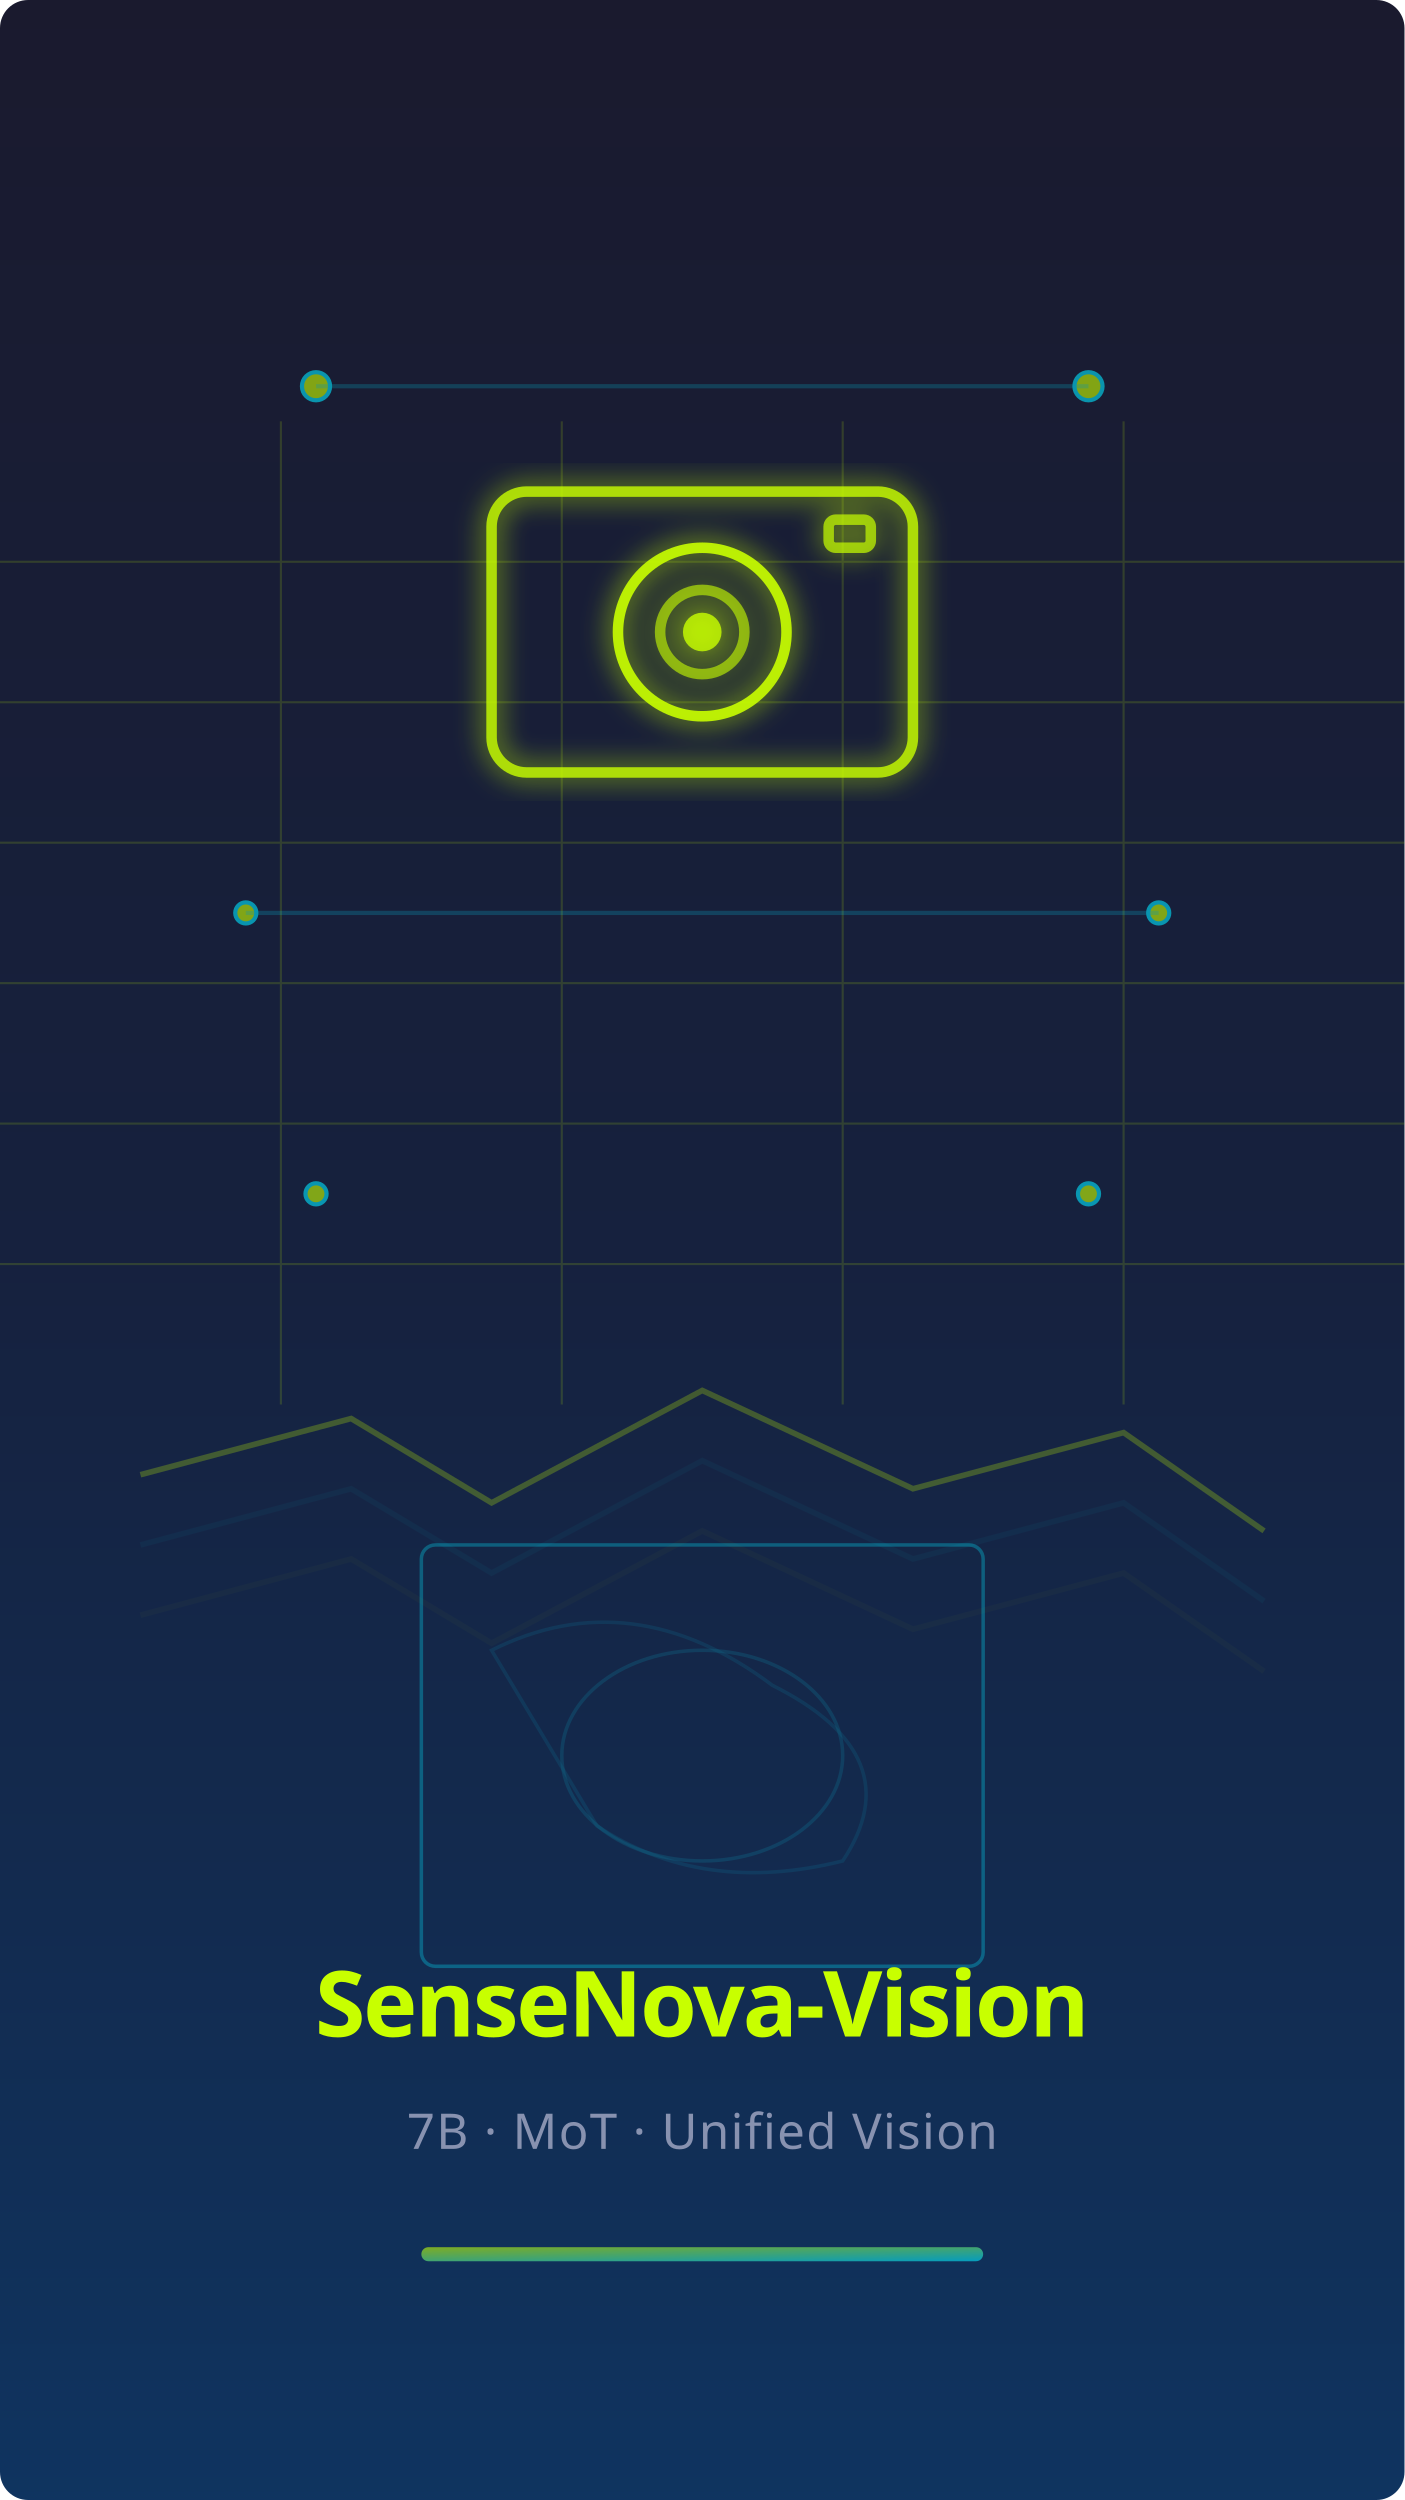
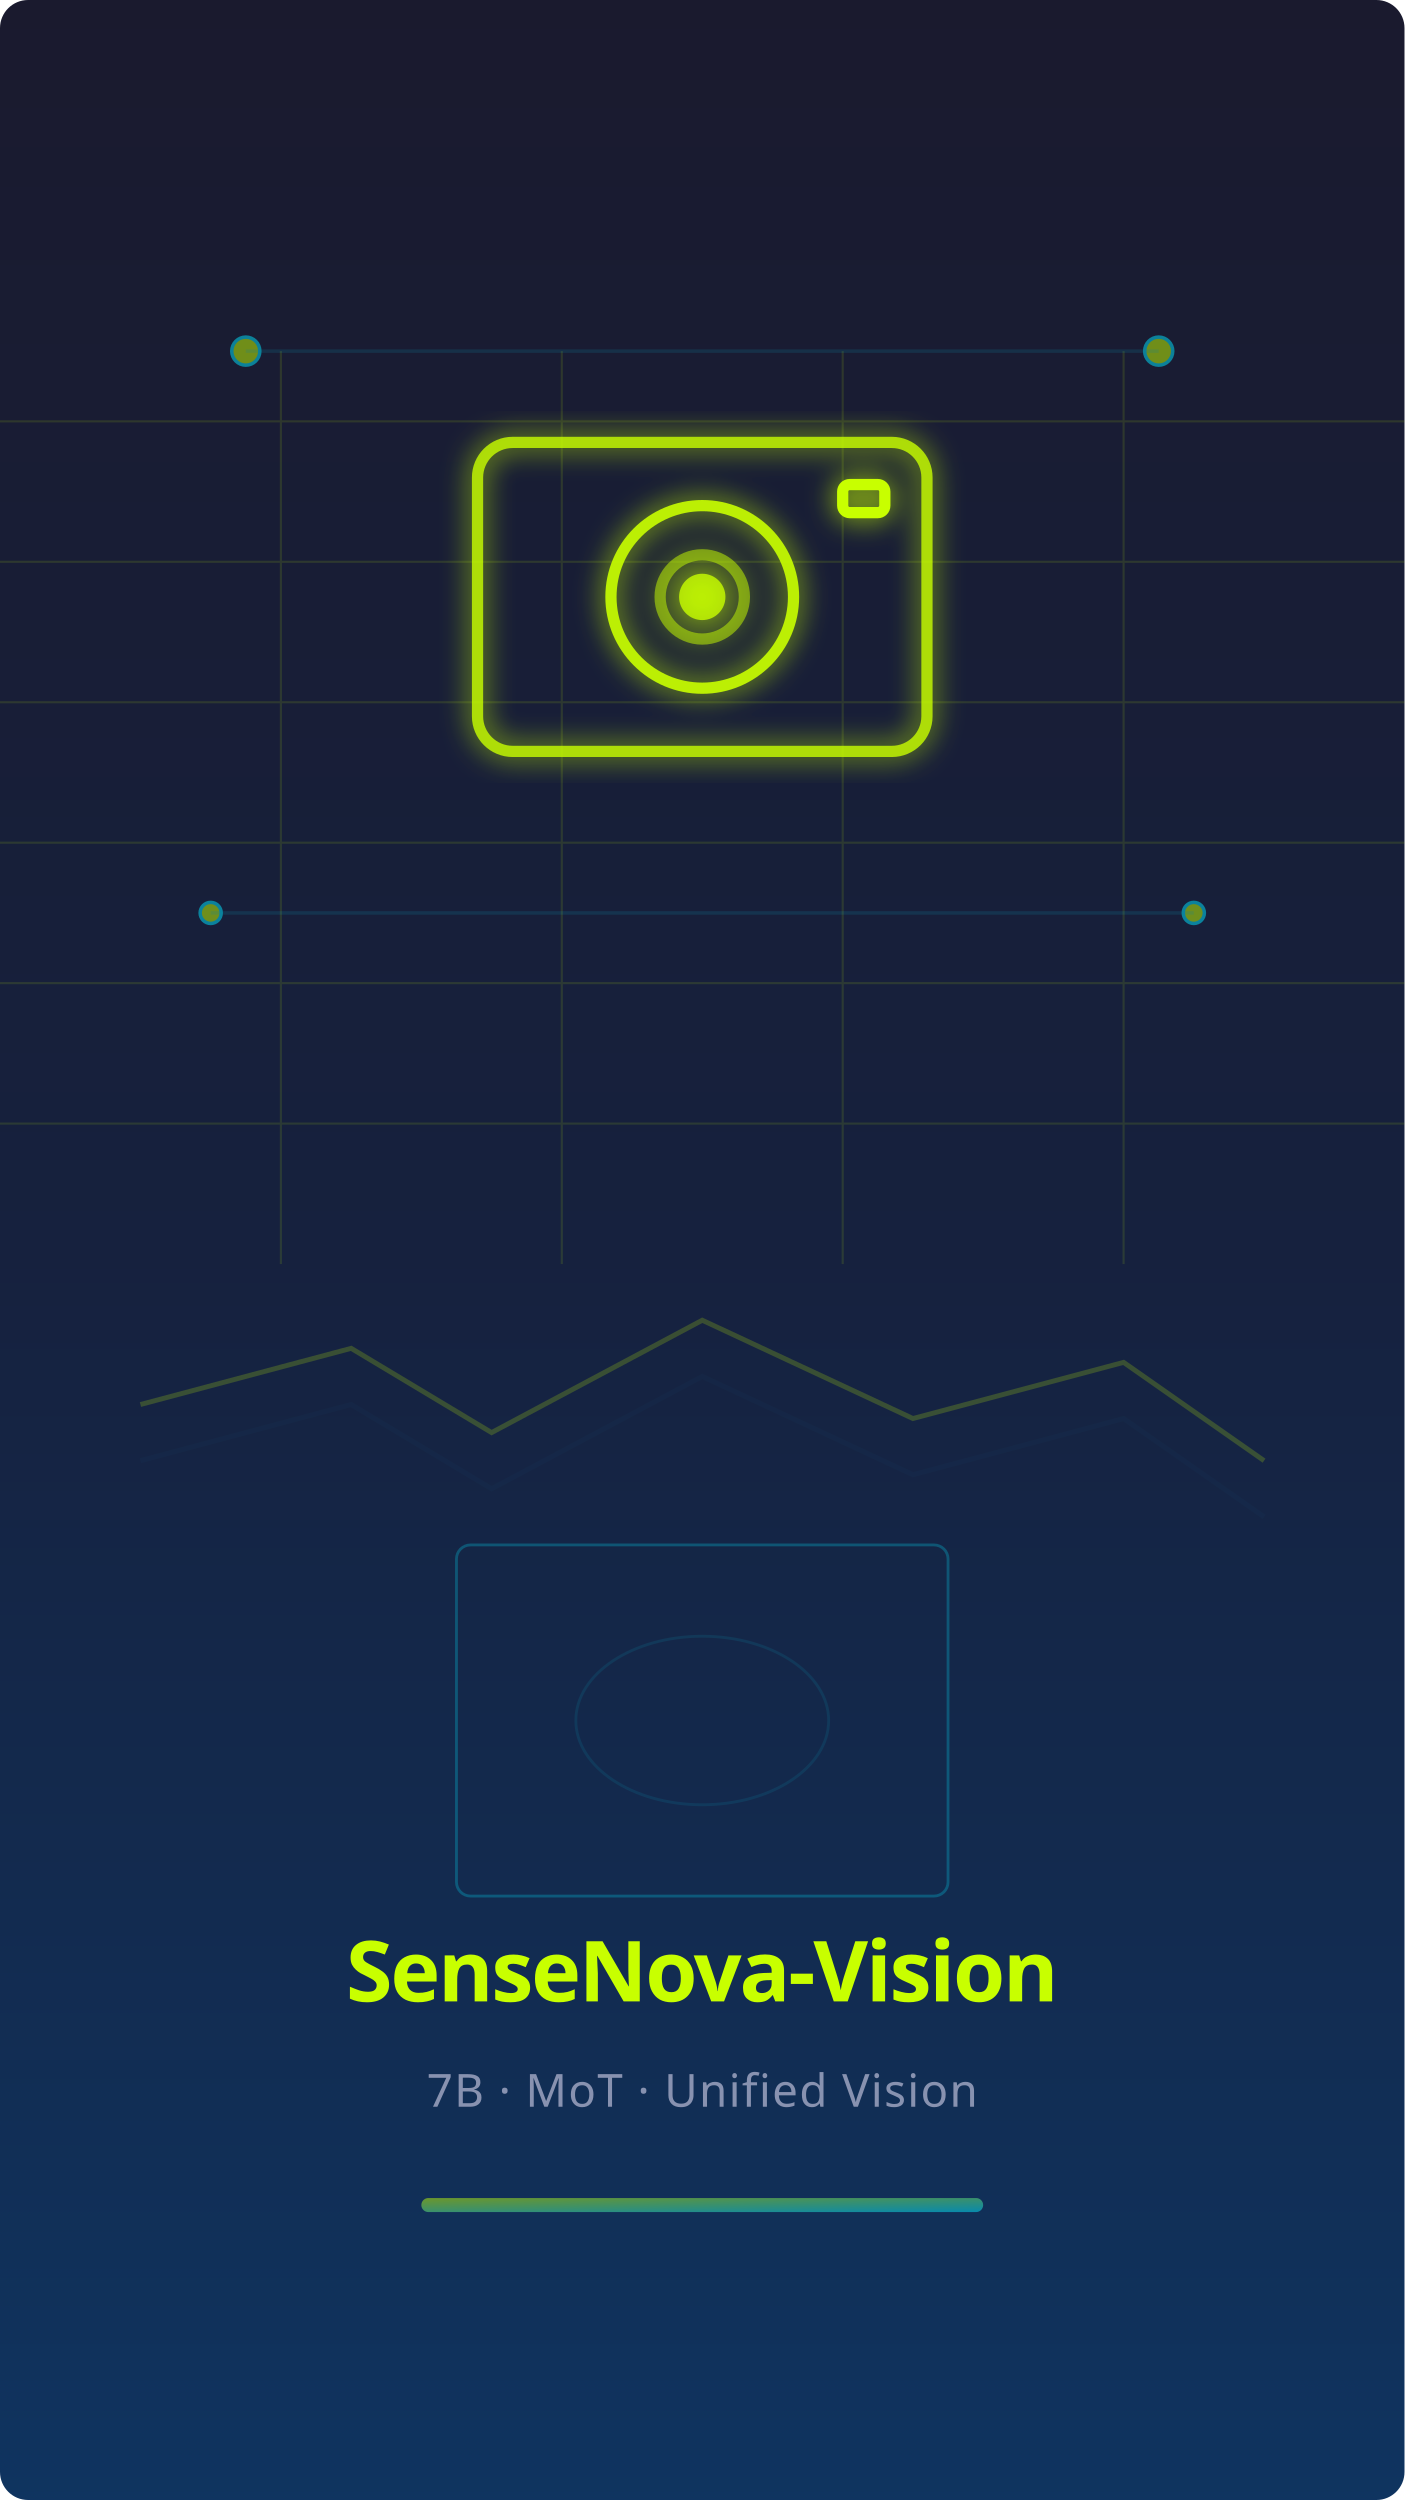
<svg xmlns="http://www.w3.org/2000/svg" viewBox="0 0 200 356" width="200" height="356">
  <defs>
    <linearGradient id="bg" x1="0" y1="0" x2="0" y2="1">
      <stop offset="0%" stop-color="#1a1a2e" />
      <stop offset="50%" stop-color="#16213e" />
      <stop offset="100%" stop-color="#0f3460" />
    </linearGradient>
    <linearGradient id="glow" x1="0" y1="0" x2="1" y2="1">
      <stop offset="0%" stop-color="#c8ff00" />
      <stop offset="100%" stop-color="#00e5ff" />
    </linearGradient>
    <filter id="neon">
      <feGaussianBlur stdDeviation="2" result="blur" />
      <feMerge>
        <feMergeNode in="blur" />
        <feMergeNode in="SourceGraphic" />
      </feMerge>
    </filter>
  </defs>
  <rect width="200" height="356" fill="url(#bg)" rx="4" />
-   <g opacity="0.15" stroke="#c8ff00" stroke-width="0.3">
+   <g opacity=".12" stroke="#c8ff00" stroke-width=".3">
+     <line x1="0" y1="60" x2="200" y2="60" />
    <line x1="0" y1="80" x2="200" y2="80" />
    <line x1="0" y1="100" x2="200" y2="100" />
    <line x1="0" y1="120" x2="200" y2="120" />
    <line x1="0" y1="140" x2="200" y2="140" />
    <line x1="0" y1="160" x2="200" y2="160" />
-     <line x1="0" y1="180" x2="200" y2="180" />
-     <line x1="40" y1="60" x2="40" y2="200" />
-     <line x1="80" y1="60" x2="80" y2="200" />
-     <line x1="120" y1="60" x2="120" y2="200" />
-     <line x1="160" y1="60" x2="160" y2="200" />
+     <line x1="40" y1="50" x2="40" y2="180" />
+     <line x1="80" y1="50" x2="80" y2="180" />
+     <line x1="120" y1="50" x2="120" y2="180" />
+     <line x1="160" y1="50" x2="160" y2="180" />
  </g>
-   <g transform="translate(100,90)" stroke="#c8ff00" fill="none" stroke-width="1.5" filter="url(#neon)">
-     <rect x="-30" y="-20" width="60" height="40" rx="5" opacity="0.8" />
-     <circle cx="0" cy="0" r="12" opacity="0.9" />
-     <circle cx="0" cy="0" r="6" opacity="0.6" />
-     <circle cx="0" cy="0" r="2" fill="#c8ff00" opacity="0.8" />
-     <rect x="18" y="-16" width="6" height="4" rx="1" opacity="0.7" />
+   <g transform="translate(100,85)" stroke="#c8ff00" fill="none" stroke-width="1.6" filter="url(#neon)">
+     <rect x="-32" y="-22" width="64" height="44" rx="5" opacity=".8" />
+     <circle cx="0" cy="0" r="13" opacity=".9" />
+     <circle cx="0" cy="0" r="6" opacity=".5" />
+     <circle cx="0" cy="0" r="2.5" fill="#c8ff00" opacity=".8" />
+     <rect x="20" y="-16" width="6" height="4" rx="1" />
  </g>
-   <g opacity="0.6" stroke="#00e5ff" stroke-width="0.6" fill="#c8ff00">
-     <circle cx="45" cy="55" r="2" />
-     <circle cx="155" cy="55" r="2" />
-     <circle cx="35" cy="130" r="1.5" />
-     <circle cx="165" cy="130" r="1.5" />
-     <circle cx="45" cy="170" r="1.5" />
-     <circle cx="155" cy="170" r="1.5" />
-     <line x1="45" y1="55" x2="155" y2="55" opacity="0.3" />
-     <line x1="35" y1="130" x2="165" y2="130" opacity="0.3" />
+   <g opacity=".5" stroke="#00e5ff" stroke-width=".5" fill="#c8ff00">
+     <circle cx="35" cy="50" r="2" />
+     <circle cx="165" cy="50" r="2" />
+     <circle cx="30" cy="130" r="1.5" />
+     <circle cx="170" cy="130" r="1.5" />
+     <line x1="35" y1="50" x2="165" y2="50" opacity=".2" />
+     <line x1="30" y1="130" x2="170" y2="130" opacity=".2" />
  </g>
-   <g transform="translate(20, 210)" opacity="0.25" fill="none" stroke="#c8ff00" stroke-width="0.8">
+   <g transform="translate(20,200)" opacity=".2" fill="none" stroke="#c8ff00" stroke-width=".7">
    <polyline points="0,0 30,-8 50,4 80,-12 110,2 140,-6 160,8" />
-     <polyline points="0,10 30,2 50,14 80,-2 110,12 140,4 160,18" opacity="0.15" stroke="#00e5ff" />
-     <polyline points="0,20 30,12 50,24 80,8 110,22 140,14 160,28" opacity="0.1" />
+     <polyline points="0,8 30,0 50,12 80,-4 110,10 140,2 160,16" opacity=".1" stroke="#00e5ff" />
  </g>
-   <g transform="translate(100, 250)" opacity="0.3" stroke="#00e5ff" stroke-width="0.5" fill="none">
-     <rect x="-40" y="-30" width="80" height="60" rx="2" />
-     <ellipse cx="0" cy="0" rx="20" ry="15" opacity="0.4" />
-     <path d="M-30,-15 Q-10,-25 10,-10 Q30,0 20,15 Q0,20 -15,10 Z" opacity="0.3" />
+   <g transform="translate(100,245)" opacity=".25" stroke="#00e5ff" stroke-width=".4" fill="none">
+     <rect x="-35" y="-25" width="70" height="50" rx="2" />
+     <ellipse cx="0" cy="0" rx="18" ry="12" opacity=".35" />
  </g>
-   <text x="100" y="290" text-anchor="middle" font-family="system-ui,sans-serif" font-size="13" font-weight="800" fill="#c8ff00" letter-spacing="-0.3">SenseNova-Vision</text>
-   <text x="100" y="306" text-anchor="middle" font-family="system-ui,sans-serif" font-size="7" fill="#8892b0" letter-spacing="0.2">7B · MoT · Unified Vision</text>
-   <rect x="60" y="320" width="80" height="2" rx="1" fill="url(#glow)" opacity="0.6" />
+   <text x="100" y="285" text-anchor="middle" font-family="system-ui,sans-serif" font-size="12" font-weight="800" fill="#c8ff00" letter-spacing="-.3">SenseNova-Vision</text>
+   <text x="100" y="300" text-anchor="middle" font-family="system-ui,sans-serif" font-size="6.5" fill="#8892b0" letter-spacing=".2">7B · MoT · Unified Vision</text>
+   <rect x="60" y="313" width="80" height="2" rx="1" fill="url(#glow)" opacity=".5" />
</svg>
